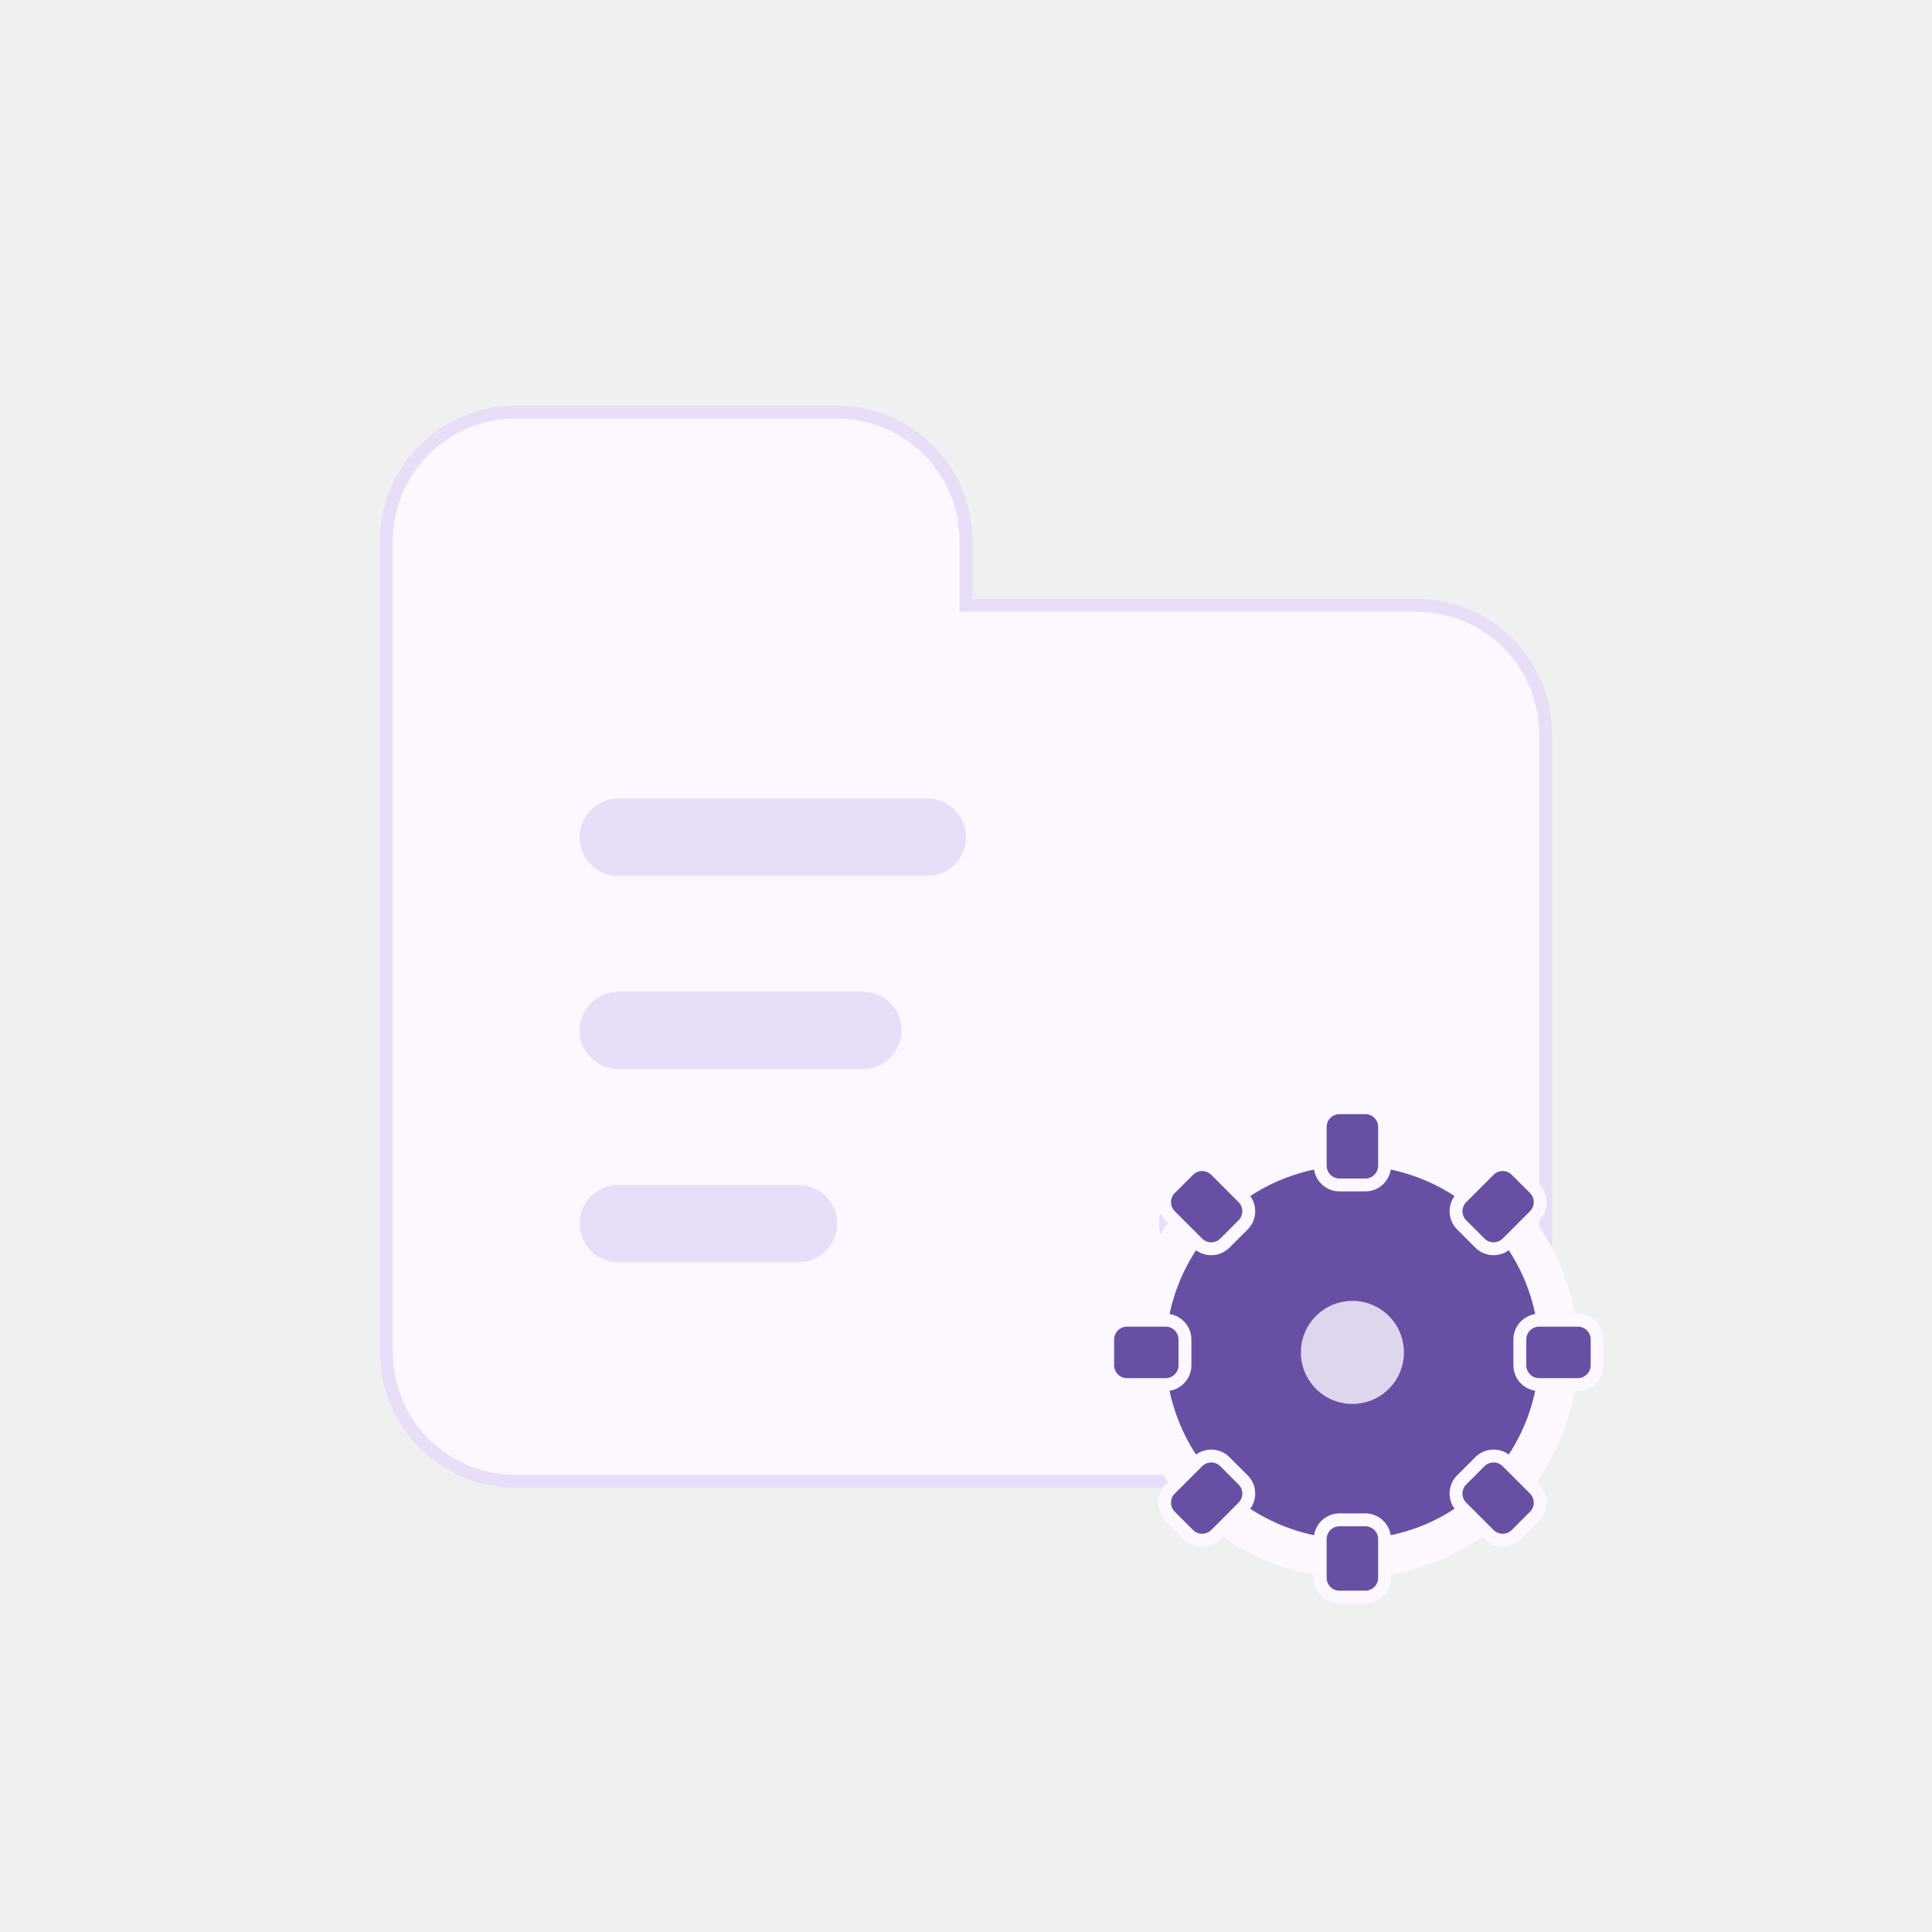
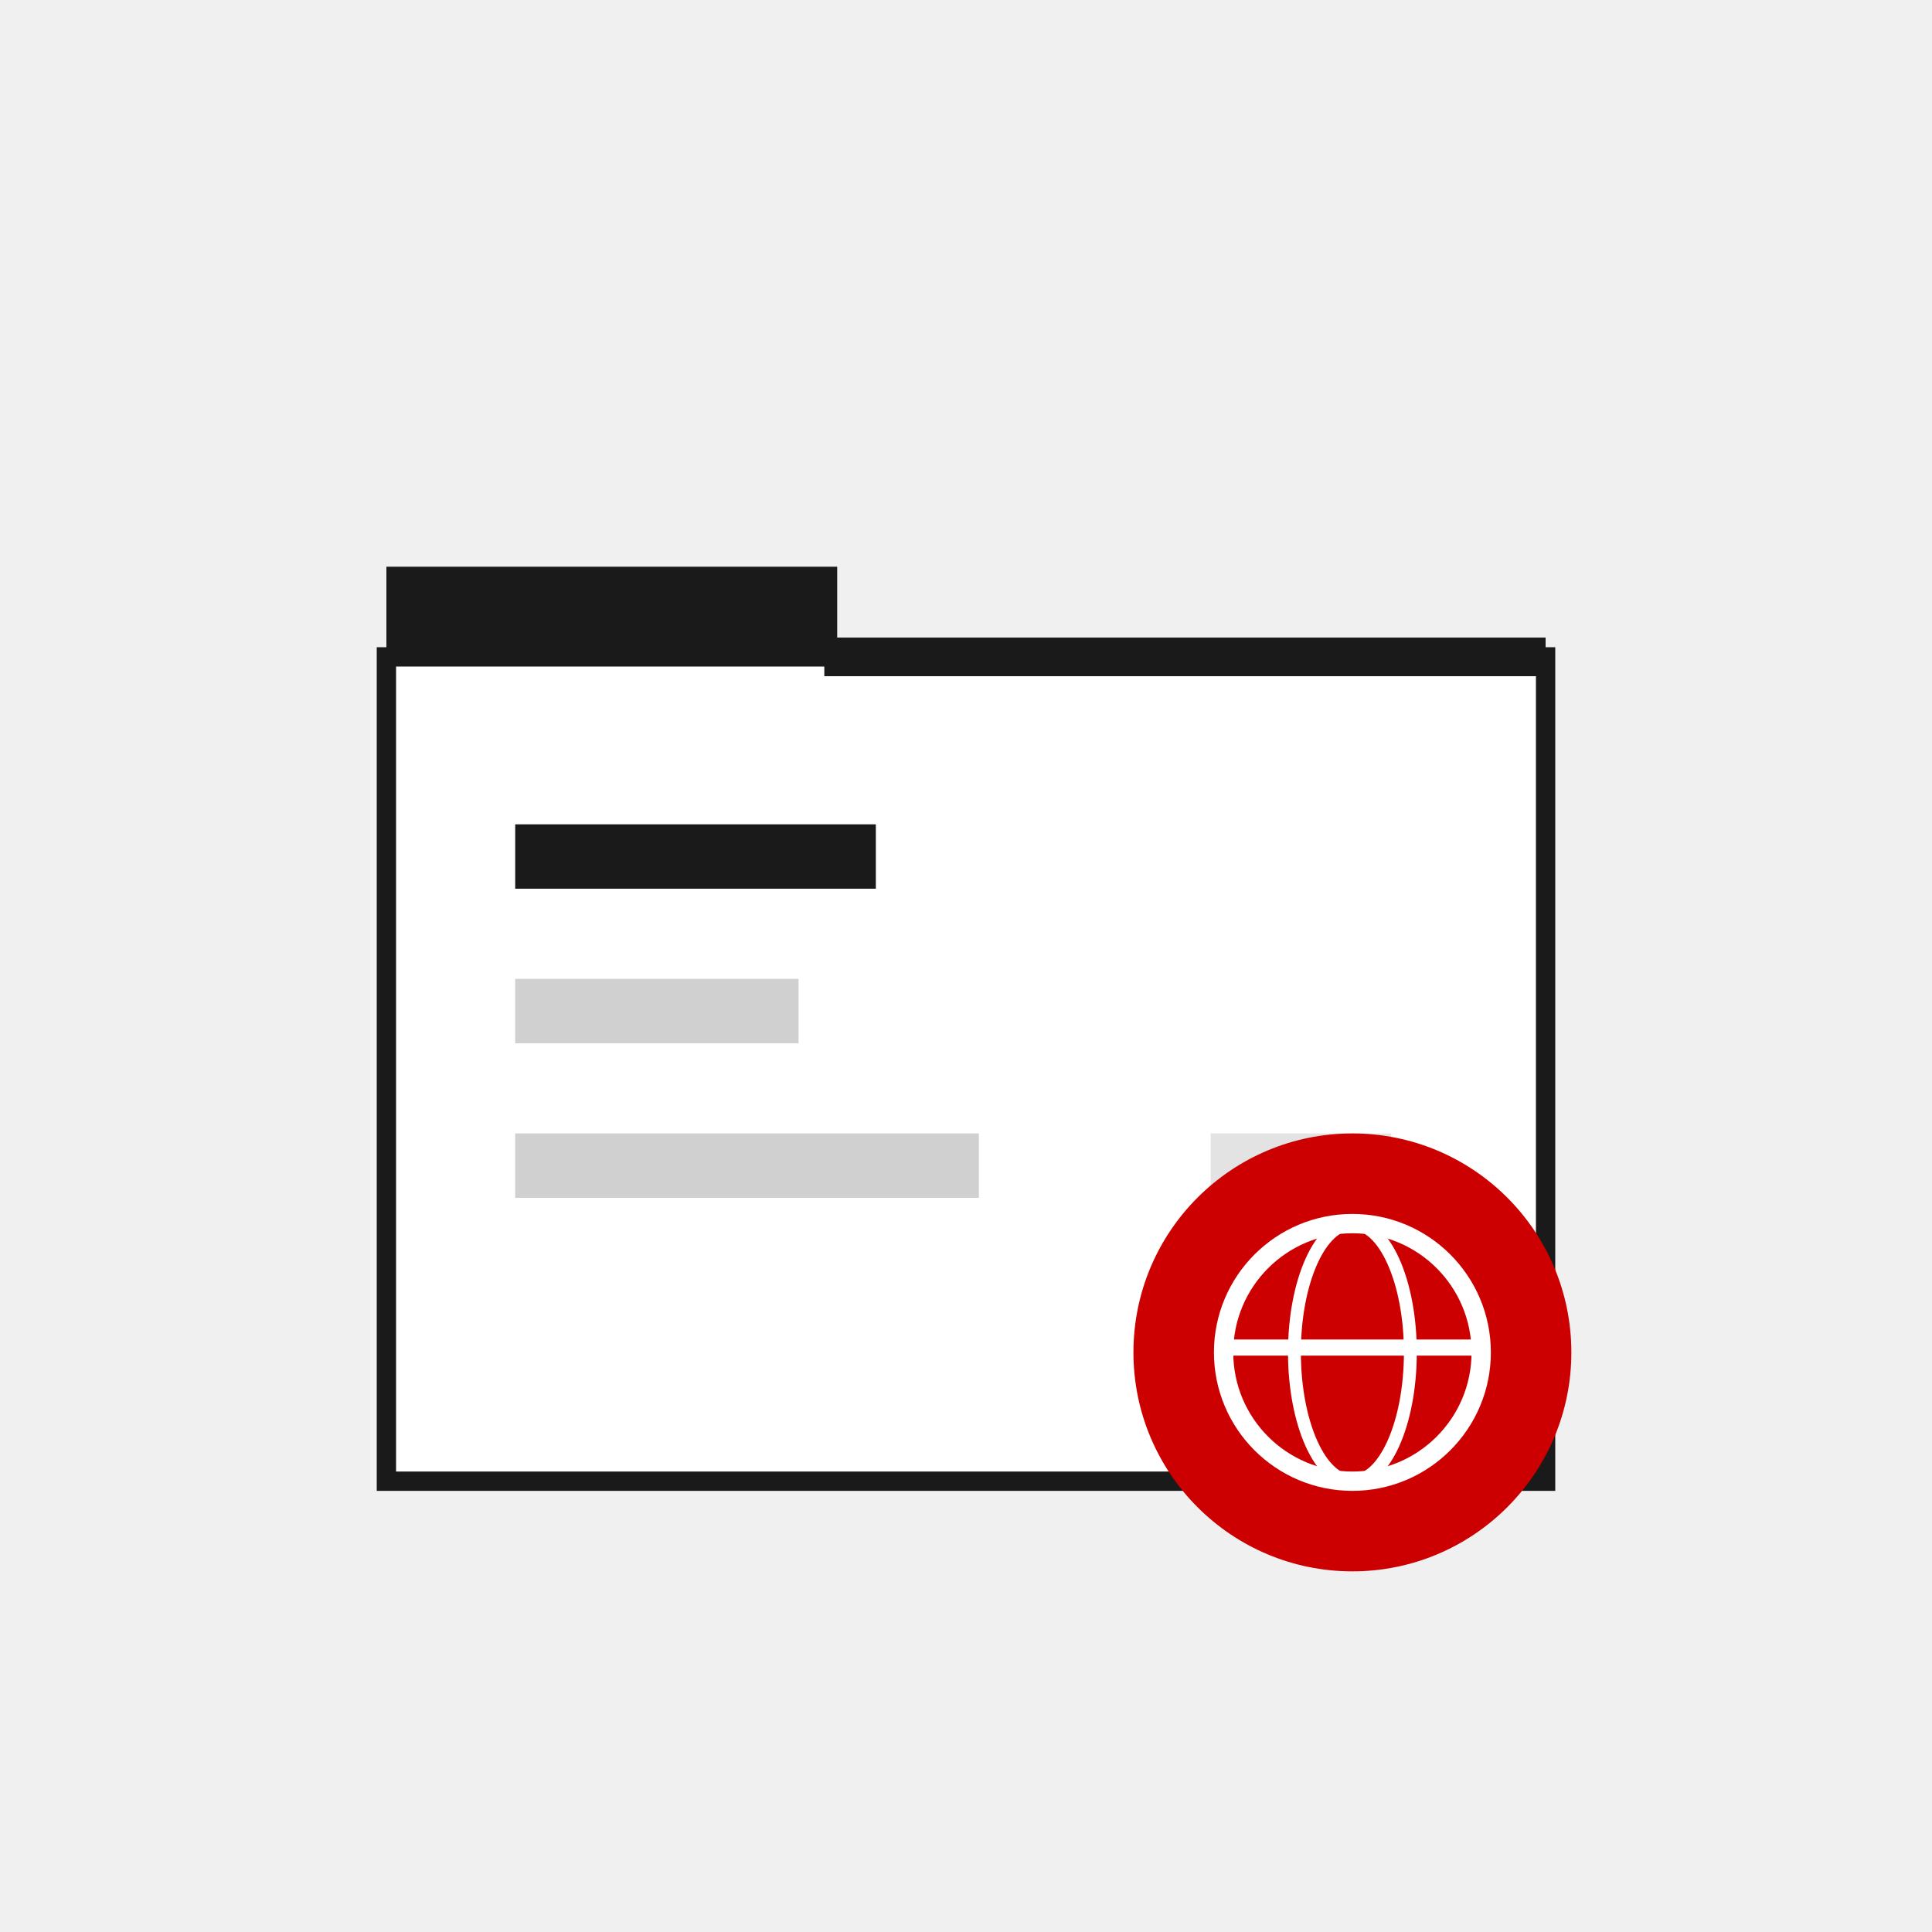
<svg xmlns="http://www.w3.org/2000/svg" width="300" height="300" viewBox="0 0 300 300" fill="none">
-   <path d="M60 94V84C60 72.954 68.954 64 80 64H130C141.046 64 150 72.954 150 84V94H220C231.046 94 240 102.954 240 114V210C240 221.046 231.046 230 220 230H80C68.954 230 60 221.046 60 210V94Z" fill="#FDF7FF" stroke="#E8DEF8" stroke-width="2" />
-   <rect x="90" y="124" width="60" height="12" rx="6" fill="#E8DEF8" />
-   <rect x="90" y="154" width="50" height="12" rx="6" fill="#E8DEF8" />
-   <rect x="90" y="184" width="40" height="12" rx="6" fill="#E8DEF8" />
-   <rect x="180" y="184" width="30" height="12" rx="6" fill="#E8DEF8" opacity="0.6" />
-   <circle cx="186" cy="190" r="6" fill="#E8DEF8" />
-   <g transform="translate(210, 210)">
-     <path fill-rule="evenodd" clip-rule="evenodd" d="M0 -32 C-17.67 -32 -32 -17.67 -32 0 C-32 17.67 -17.67 32 0 32 C17.67 32 32 17.67 32 0 C32 -17.67 17.67 -32 0 -32ZM0 -8 C-4.42 -8 -8 -4.42 -8 0 C-8 4.42 -4.42 8 0 8 C4.42 8 8 4.42 8 0 C8 -4.42 4.42 -8 0 -8Z" fill="#6750A4" stroke="#FDF7FF" stroke-width="6" />
-     <rect x="-5" y="-38" width="10" height="12" rx="3" fill="#6750A4" stroke="#FDF7FF" stroke-width="2" />
-     <rect x="-5" y="26" width="10" height="12" rx="3" fill="#6750A4" stroke="#FDF7FF" stroke-width="2" />
-     <rect x="-38" y="-5" width="12" height="10" rx="3" fill="#6750A4" stroke="#FDF7FF" stroke-width="2" />
-     <rect x="26" y="-5" width="12" height="10" rx="3" fill="#6750A4" stroke="#FDF7FF" stroke-width="2" />
-     <rect x="-5" y="-38" width="10" height="12" rx="3" fill="#6750A4" stroke="#FDF7FF" stroke-width="2" transform="rotate(45)" />
-     <rect x="-5" y="26" width="10" height="12" rx="3" fill="#6750A4" stroke="#FDF7FF" stroke-width="2" transform="rotate(45)" />
-     <rect x="-38" y="-5" width="12" height="10" rx="3" fill="#6750A4" stroke="#FDF7FF" stroke-width="2" transform="rotate(45)" />
-     <rect x="26" y="-5" width="12" height="10" rx="3" fill="#6750A4" stroke="#FDF7FF" stroke-width="2" transform="rotate(45)" />
-     <circle cx="0" cy="0" r="22" fill="#6750A4" />
-     <circle cx="0" cy="0" r="8" fill="#FDF7FF" opacity="0.8" />
-   </g>
+   <rect x="60" y="88" width="70" height="18" fill="#1A1A1A" />
+   <rect x="60" y="102" width="180" height="128" fill="#FFFFFF" stroke="#1A1A1A" stroke-width="3" />
+   <rect x="128" y="99" width="112" height="6" fill="#1A1A1A" />
+   <rect x="80" y="128" width="56" height="10" fill="#1A1A1A" />
+   <rect x="80" y="152" width="44" height="10" fill="#D0D0D0" />
+   <rect x="80" y="176" width="72" height="10" fill="#D0D0D0" />
+   <rect x="188" y="176" width="28" height="10" fill="#D0D0D0" opacity="0.6" />
+   <circle cx="210" cy="210" r="34" fill="#CC0000" />
+   <circle cx="210" cy="210" r="20" fill="none" stroke="#FFFFFF" stroke-width="3" />
+   <ellipse cx="210" cy="210" rx="9" ry="20" fill="none" stroke="#FFFFFF" stroke-width="2" />
+   <rect x="190" y="208" width="40" height="2.5" fill="#FFFFFF" />
</svg>
